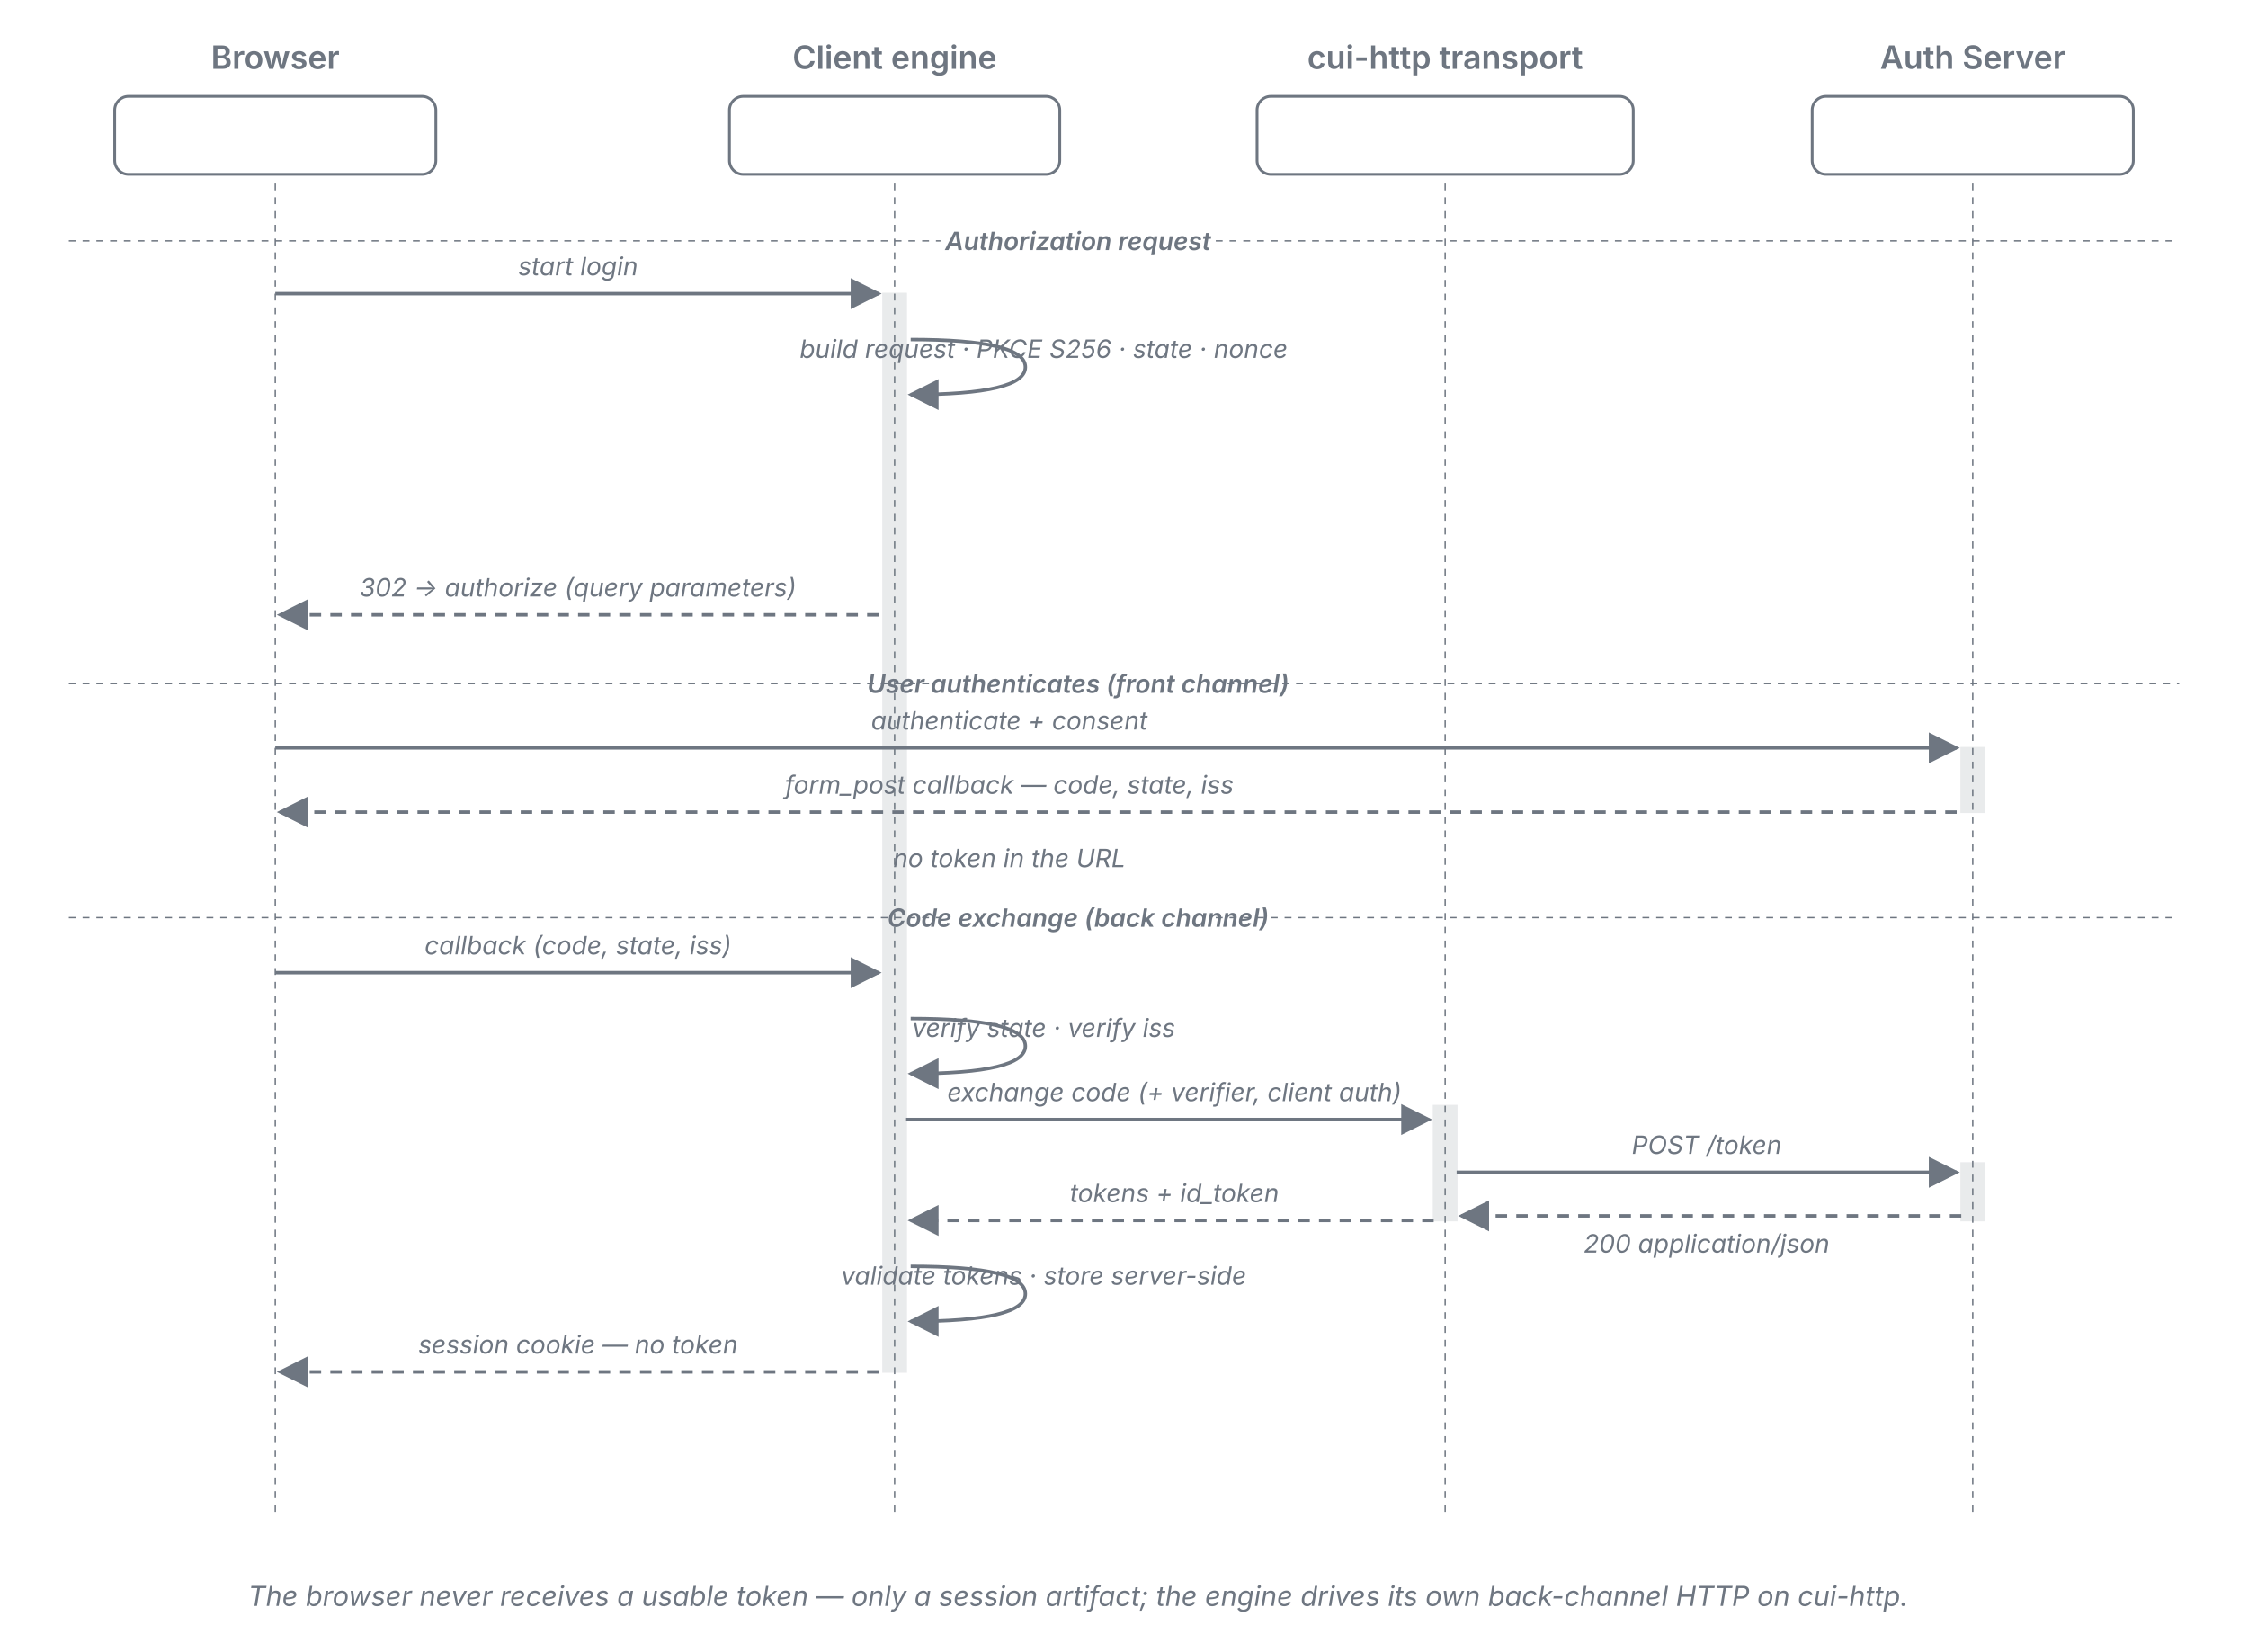
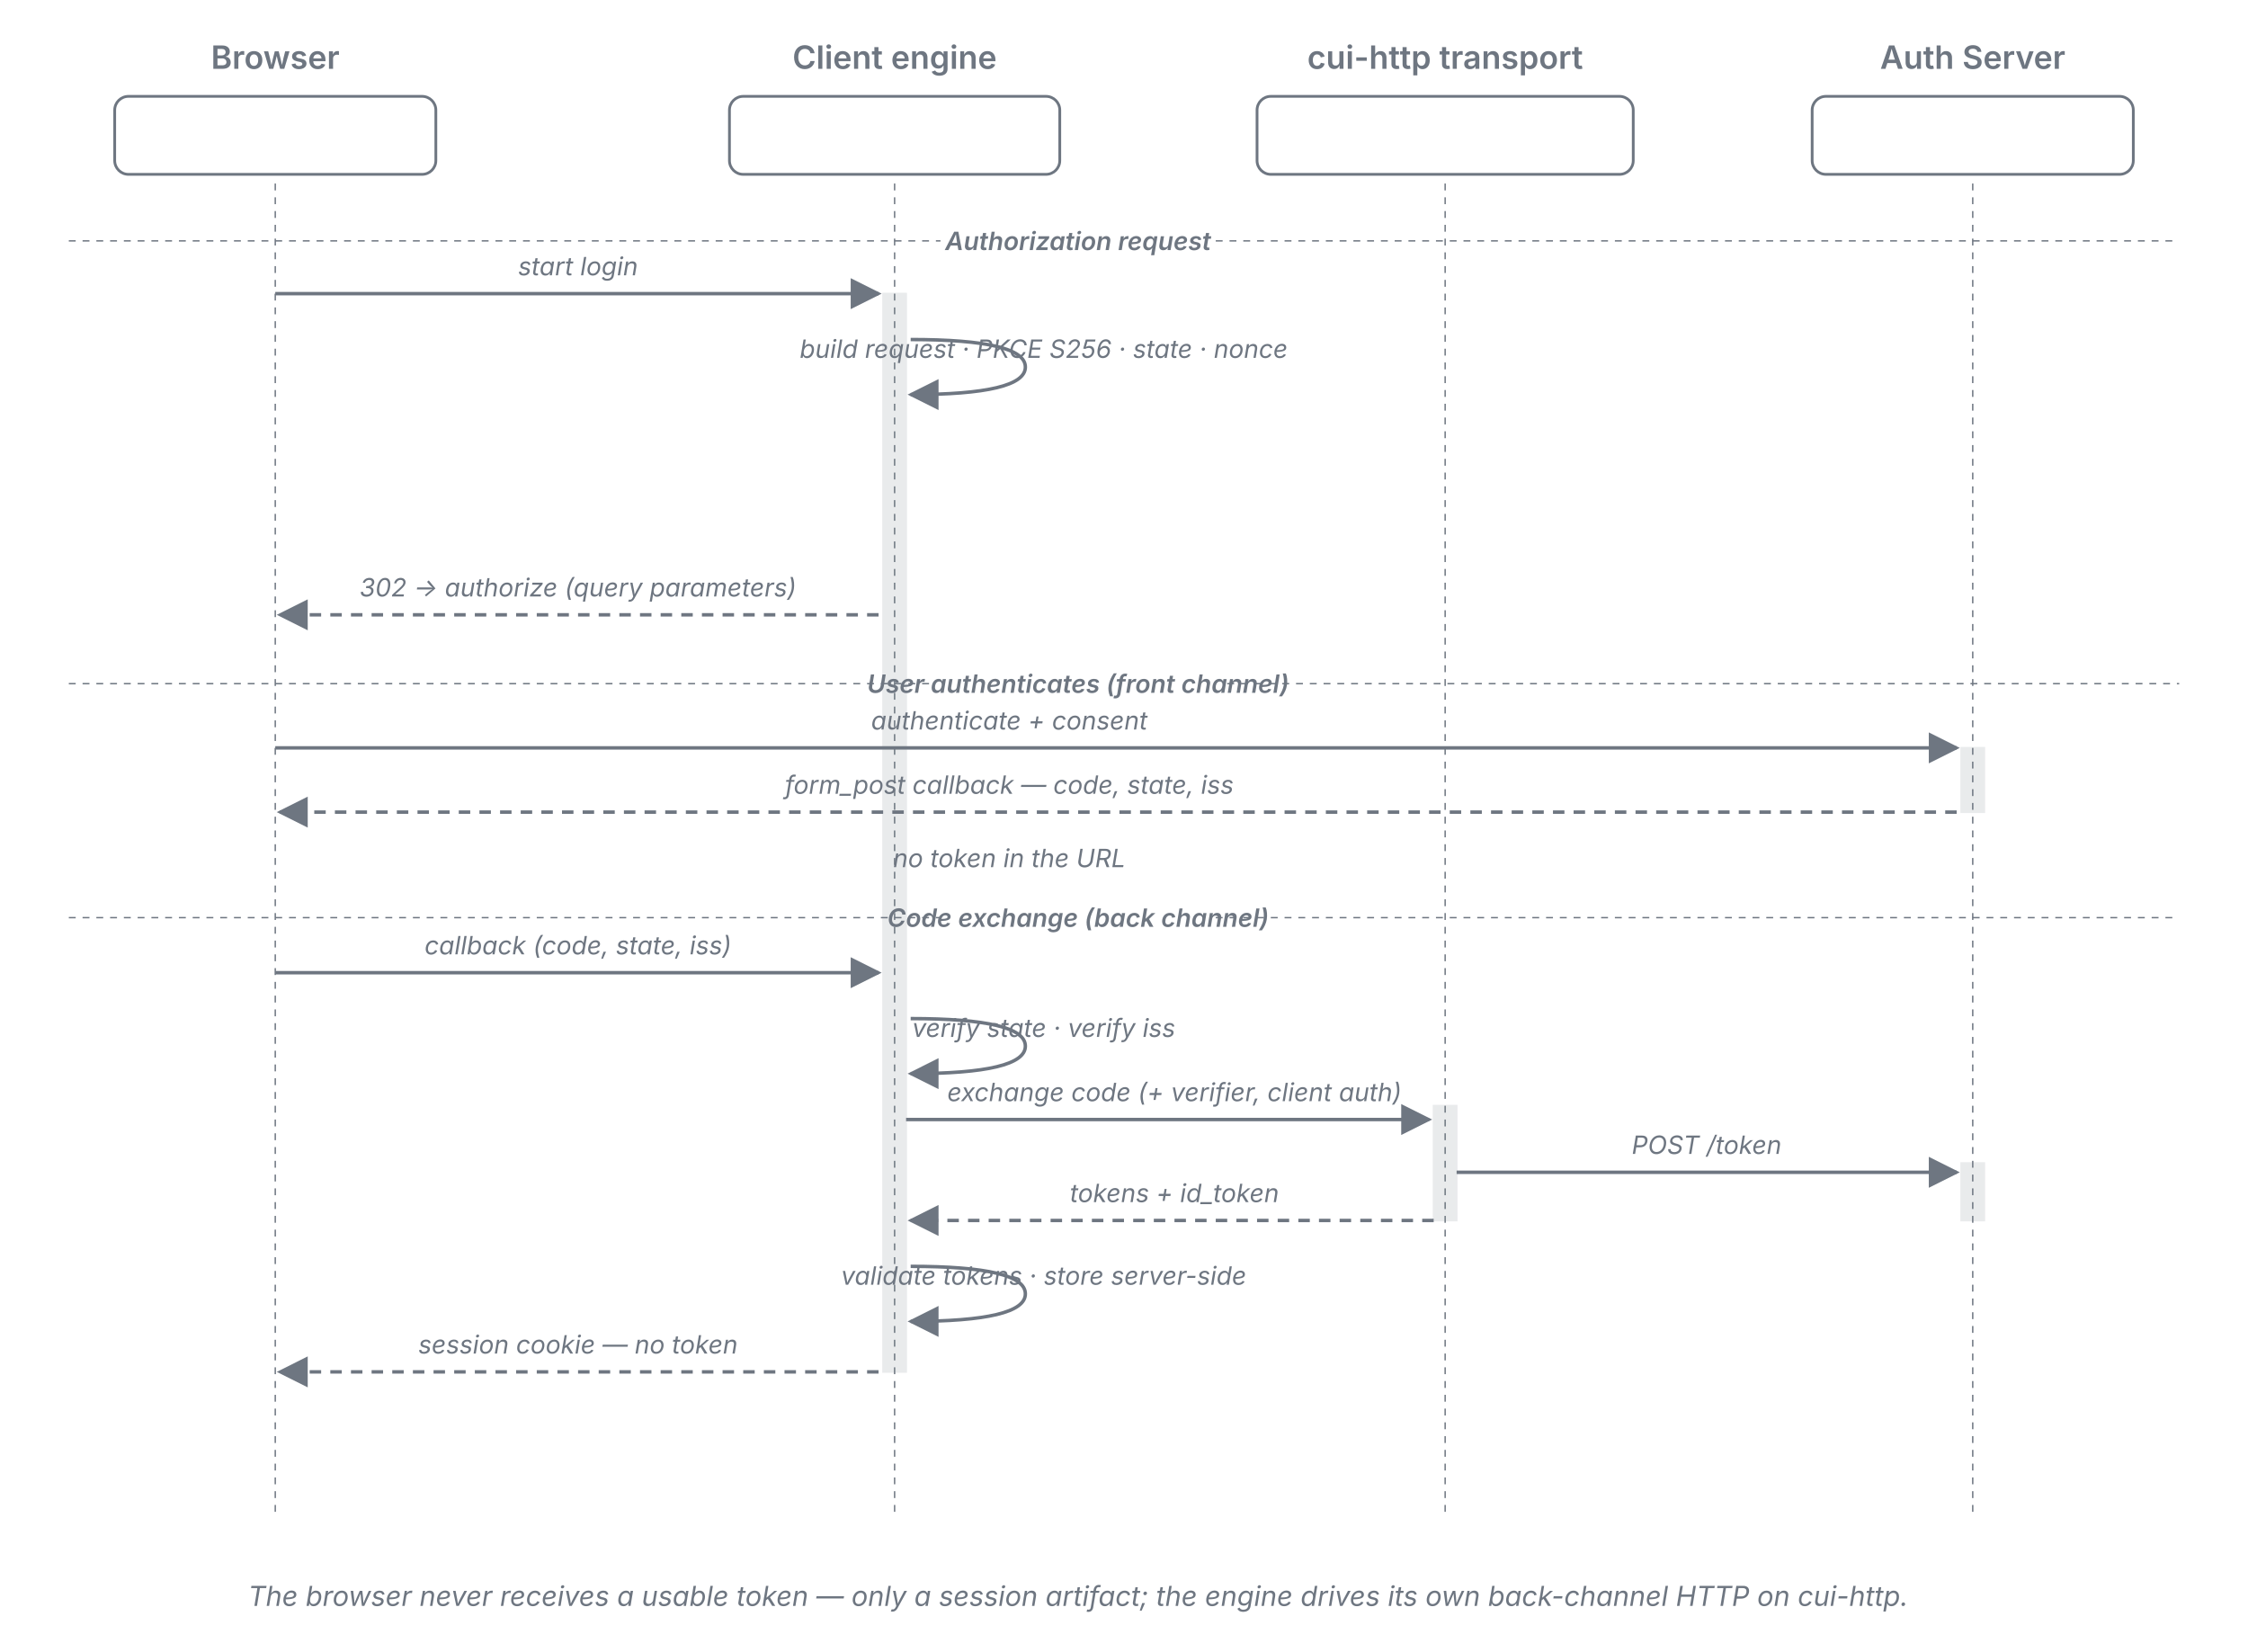
<svg xmlns="http://www.w3.org/2000/svg" viewBox="0 0 980 720" role="img" aria-labelledby="title desc" font-family="ui-sans-serif, -apple-system, system-ui, 'Segoe UI', sans-serif">
  <defs>
    <marker id="arrow" viewBox="0 0 10 10" refX="9" refY="5" markerWidth="9" markerHeight="9" orient="auto">
      <path d="M0,0 L10,5 L0,10 z" class="arrow-fill" />
    </marker>
    <style>
      .col-header   { font-size: 14px; font-weight: 600; fill: #6e7681; text-anchor: middle; }
      .stroke       { stroke: #6e7681; stroke-width: 1.2; fill: none; }
      .sep          { stroke: #6e7681; stroke-width: 0.6; stroke-dasharray: 3 3; }
      .arrow        { stroke: #6e7681; stroke-width: 1.5; fill: none; }
      .arrow-return { stroke: #6e7681; stroke-width: 1.5; fill: none; stroke-dasharray: 5 4; }
      .arrow-fill   { fill: #6e7681; }
      .arrow-lbl    { font-size: 11px; fill: #6e7681; text-anchor: middle; font-style: italic; }
      .activation   { stroke: #6e7681; stroke-width: 0.8; fill: #6e7681; opacity: 0.15; }
      .col-sub      { font-size: 11px; fill: #6e7681; text-anchor: middle; font-style: italic; }
      .phase-lbl    { font-size: 11px; fill: #6e7681; text-anchor: middle; font-style: italic; font-weight: 600; }
      .caption      { font-size: 12px; fill: #6e7681; text-anchor: middle; font-style: italic; }
    </style>
  </defs>
  <text x="120" y="30" class="col-header">Browser</text>
  <rect class="stroke" x="50" y="42" width="140" height="34" rx="6" ry="6" />
  <line class="sep" x1="120" y1="80" x2="120" y2="662" />
  <text x="390" y="30" class="col-header">Client engine</text>
  <rect class="stroke" x="318" y="42" width="144" height="34" rx="6" ry="6" />
  <line class="sep" x1="390" y1="80" x2="390" y2="662" />
  <text x="630" y="30" class="col-header">cui-http transport</text>
  <rect class="stroke" x="548" y="42" width="164" height="34" rx="6" ry="6" />
  <line class="sep" x1="630" y1="80" x2="630" y2="662" />
  <text x="860" y="30" class="col-header">Auth Server</text>
  <rect class="stroke" x="790" y="42" width="140" height="34" rx="6" ry="6" />
  <line class="sep" x1="860" y1="80" x2="860" y2="662" />
  <rect class="activation" x="385" y="128" width="10" height="470" />
  <rect class="activation" x="855" y="326" width="10" height="28" />
  <rect class="activation" x="625" y="482" width="10" height="50" />
  <rect class="activation" x="855" y="507" width="10" height="25" />
  <line class="sep" x1="30" y1="105" x2="410" y2="105" />
  <line class="sep" x1="530" y1="105" x2="950" y2="105" />
  <text x="470" y="109" class="phase-lbl">Authorization request</text>
  <line class="arrow" x1="120" y1="128" x2="383" y2="128" marker-end="url(#arrow)" />
  <text x="252" y="120" class="arrow-lbl">start login</text>
  <path class="arrow" d="M 397 148 Q 447 148 447 160 Q 447 172 397 172" marker-end="url(#arrow)" />
  <text x="455" y="156" class="arrow-lbl" text-anchor="start">build request · PKCE S256 · state · nonce</text>
  <line class="arrow-return" x1="383" y1="268" x2="122" y2="268" marker-end="url(#arrow)" />
  <text x="252" y="260" class="arrow-lbl">302 → authorize (query parameters)</text>
  <line class="sep" x1="30" y1="298" x2="405" y2="298" />
  <line class="sep" x1="535" y1="298" x2="950" y2="298" />
  <text x="470" y="302" class="phase-lbl">User authenticates (front channel)</text>
  <line class="arrow" x1="120" y1="326" x2="853" y2="326" marker-end="url(#arrow)" />
  <text x="440" y="318" class="arrow-lbl">authenticate + consent</text>
  <line class="arrow-return" x1="853" y1="354" x2="122" y2="354" marker-end="url(#arrow)" />
  <text x="440" y="346" class="arrow-lbl">form_post callback — code, state, iss</text>
  <text x="440" y="378" class="col-sub">no token in the URL</text>
  <line class="sep" x1="30" y1="400" x2="410" y2="400" />
  <line class="sep" x1="530" y1="400" x2="950" y2="400" />
  <text x="470" y="404" class="phase-lbl">Code exchange (back channel)</text>
  <line class="arrow" x1="120" y1="424" x2="383" y2="424" marker-end="url(#arrow)" />
  <text x="252" y="416" class="arrow-lbl">callback (code, state, iss)</text>
  <path class="arrow" d="M 397 444 Q 447 444 447 456 Q 447 468 397 468" marker-end="url(#arrow)" />
  <text x="455" y="452" class="arrow-lbl" text-anchor="start">verify state · verify iss</text>
  <line class="arrow" x1="395" y1="488" x2="623" y2="488" marker-end="url(#arrow)" />
  <text x="512" y="480" class="arrow-lbl">exchange code (+ verifier, client auth)</text>
  <line class="arrow" x1="635" y1="511" x2="853" y2="511" marker-end="url(#arrow)" />
  <text x="744" y="503" class="arrow-lbl">POST /token</text>
-   <line class="arrow-return" x1="855" y1="530" x2="637" y2="530" marker-end="url(#arrow)" />
-   <text x="744" y="546" class="arrow-lbl">200 application/json</text>
  <line class="arrow-return" x1="625" y1="532" x2="397" y2="532" marker-end="url(#arrow)" />
  <text x="512" y="524" class="arrow-lbl">tokens + id_token</text>
  <path class="arrow" d="M 397 552 Q 447 552 447 564 Q 447 576 397 576" marker-end="url(#arrow)" />
  <text x="455" y="560" class="arrow-lbl" text-anchor="start">validate tokens · store server-side</text>
  <line class="arrow-return" x1="383" y1="598" x2="122" y2="598" marker-end="url(#arrow)" />
  <text x="252" y="590" class="arrow-lbl">session cookie — no token</text>
  <text x="470" y="700" class="caption">The browser never receives a usable token — only a session artifact; the engine drives its own back-channel HTTP on cui-http.</text>
</svg>
